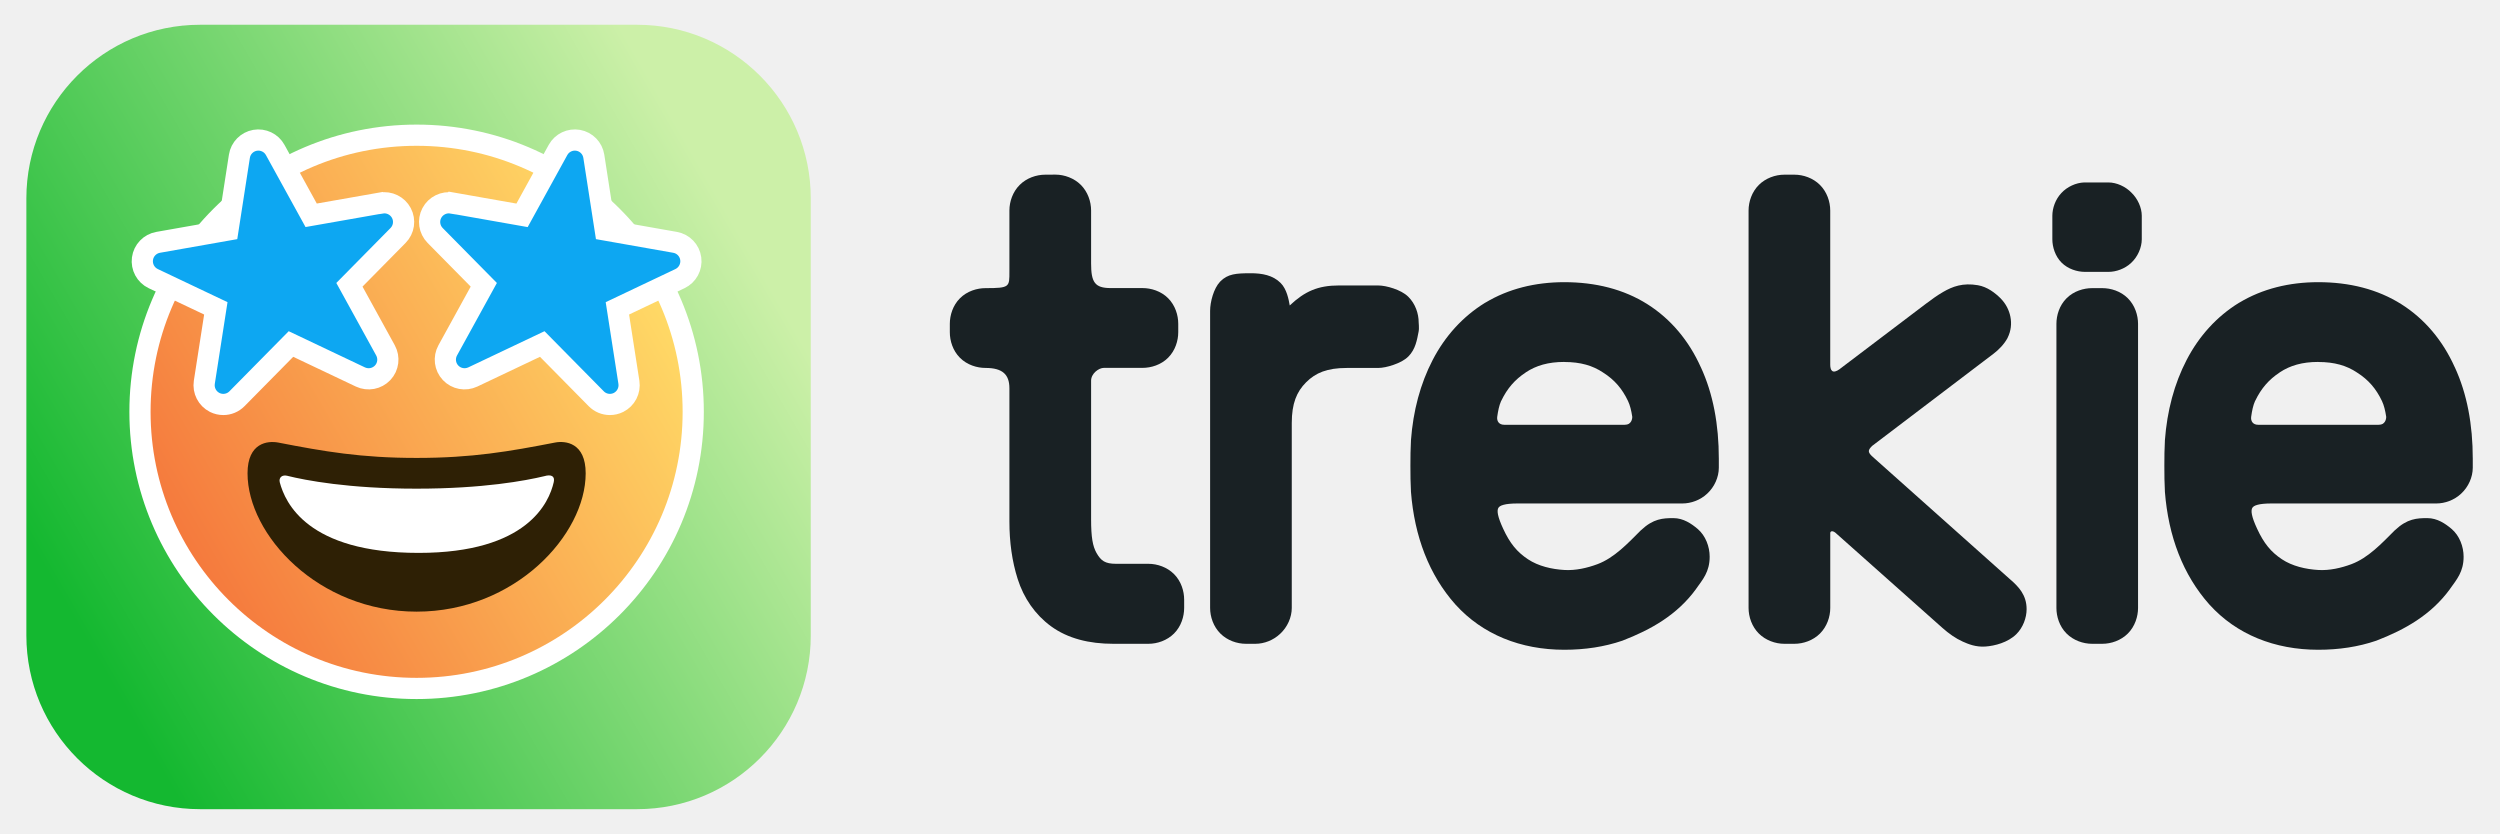
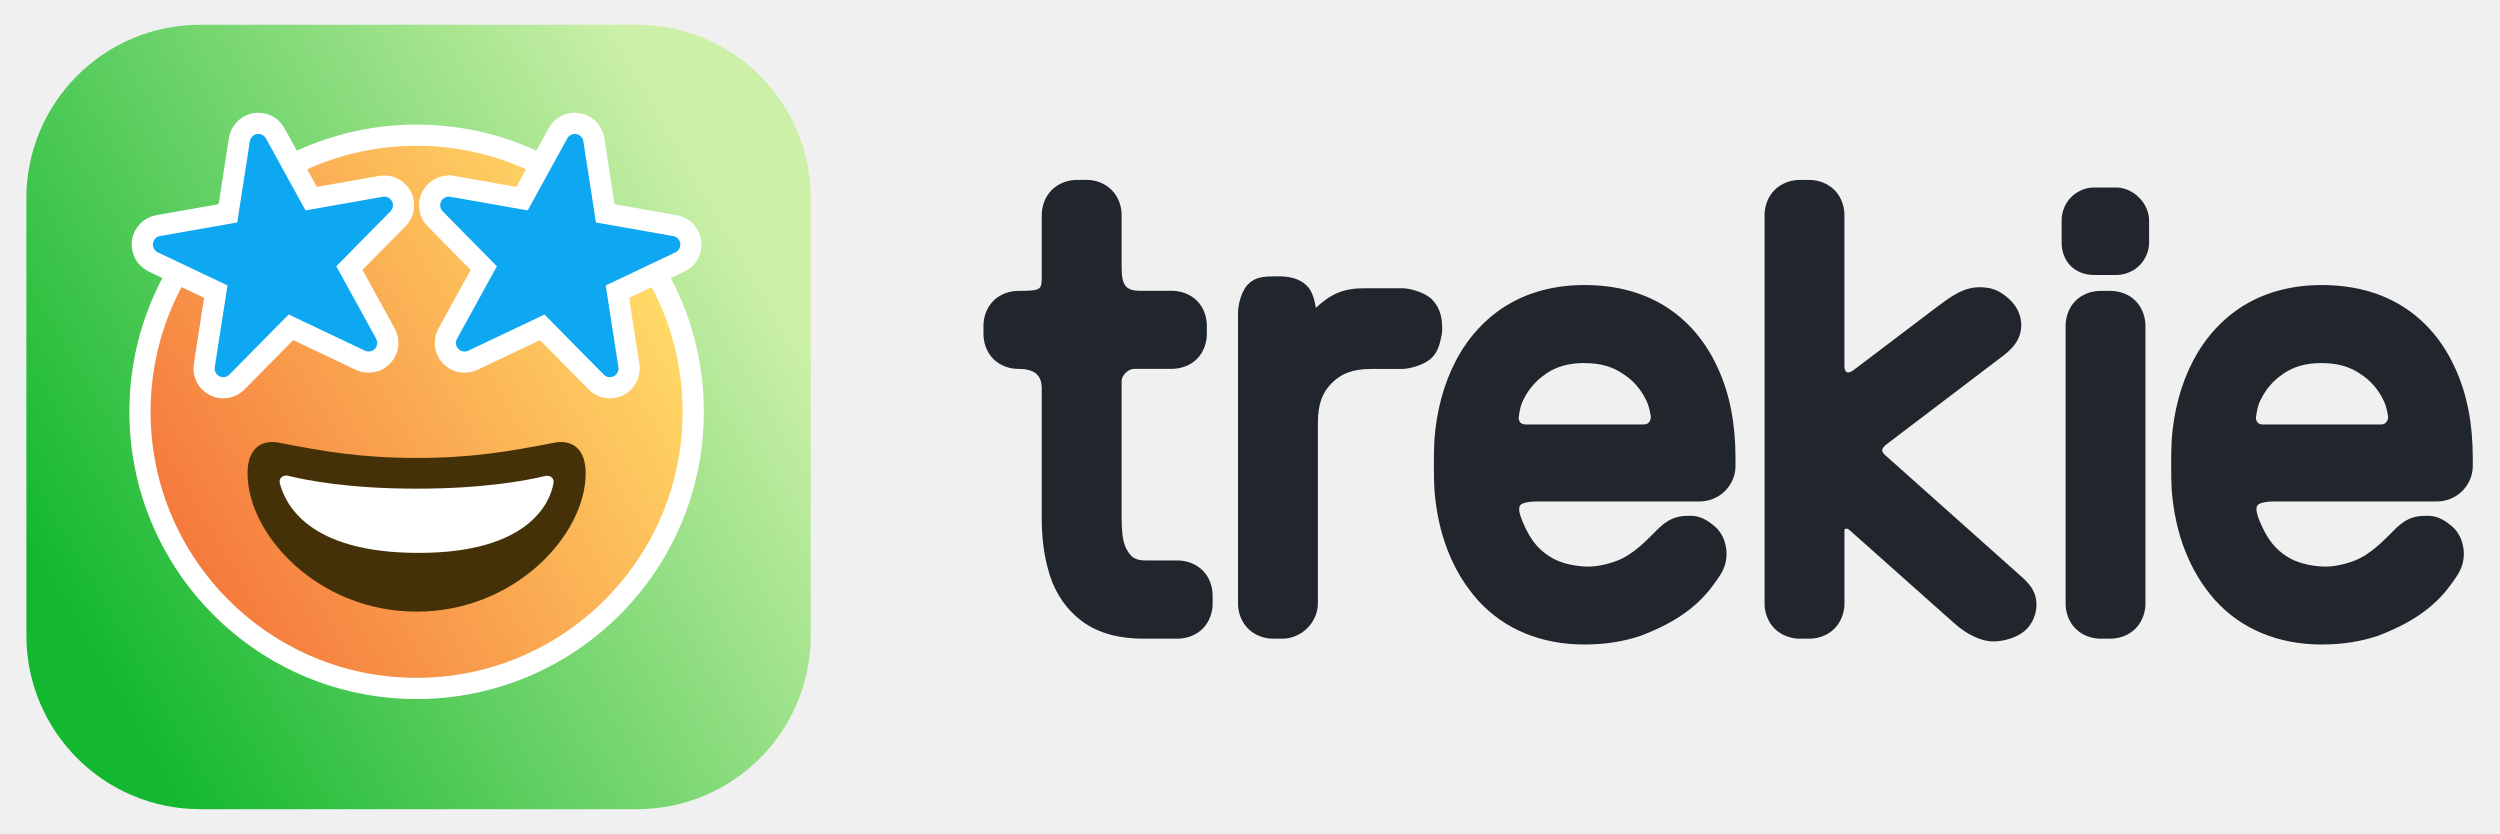
<svg xmlns="http://www.w3.org/2000/svg" xmlns:xlink="http://www.w3.org/1999/xlink" width="300" height="100" viewBox="0 0 79.375 26.458" version="1.1" id="svg5">
  <defs id="defs2">
    <rect x="223.755" y="162.305" width="120.361" height="58.945" id="rect24570" />
    <linearGradient id="linearGradient3351">
      <stop style="stop-color:#14b830;stop-opacity:1" offset="0" id="stop3347" />
      <stop style="stop-color:#ccf0a8;stop-opacity:1" offset="1" id="stop9214" />
    </linearGradient>
    <linearGradient xlink:href="#linearGradient3351" id="linearGradient3353" x1="9.007" y1="18.864" x2="23.602" y2="10.438" gradientUnits="userSpaceOnUse" gradientTransform="matrix(1.450226,0,0,1.450226,-9.485206,-5.564269)" />
    <linearGradient xlink:href="#linearGradient15455" id="linearGradient15457" x1="11.166" y1="14.433" x2="19.085" y2="9.862" gradientUnits="userSpaceOnUse" gradientTransform="matrix(1.570055,0,0,1.570055,-11.09607,27.64107)" />
    <linearGradient id="linearGradient15455">
      <stop style="stop-color:#f57a3d;stop-opacity:1" offset="0" id="stop15451" />
      <stop style="stop-color:#ffd966;stop-opacity:1" offset="1" id="stop15453" />
    </linearGradient>
  </defs>
  <g id="layer1">
    <rect style="fill:url(#linearGradient3353);fill-opacity:1;stroke:none;stroke-width:0.383;stroke-opacity:1" id="rect16911" width="24.905" height="24.905" x="0.837" y="0.786" rx="5.515" ry="5.515" />
    <g id="g39580" transform="matrix(1.174651,0,0,1.174651,-2.218254,-42.79587)">
      <g id="g15323">
        <path fill="#ffcc4d" d="m 20.626,47.564 c 0,4.13 -3.348,7.477 -7.477,7.477 -4.13,0 -7.477,-3.348 -7.477,-7.477 0,-4.13 3.348,-7.477 7.477,-7.477 4.13,0 7.477,3.348 7.477,7.477" id="path29" style="fill:url(#linearGradient15457);fill-opacity:1;stroke:#ffffff;stroke-width:0.573;stroke-miterlimit:4;stroke-dasharray:none;stroke-opacity:1" />
-         <path fill="#664500" d="m 13.149,48.81 c -1.505,0 -2.504,-0.175 -3.739,-0.415 -0.282,-0.054 -0.831,0 -0.831,0.831 0,1.662 1.909,3.739 4.57,3.739 2.66,0 4.57,-2.077 4.57,-3.739 0,-0.831 -0.549,-0.886 -0.831,-0.831 -1.235,0.24 -2.234,0.415 -3.739,0.415 z" id="path31" style="fill:#2e2005;fill-opacity:1;stroke:none;stroke-width:0;stroke-miterlimit:4;stroke-dasharray:none" />
-         <path fill="#ffffff" d="m 9.66,49.295 c 0.478,0.118 1.641,0.346 3.488,0.346 1.8,0 2.95,-0.217 3.45,-0.337 0.189,-0.056 0.295,-0.003 0.258,0.159 -0.125,0.551 -0.711,1.914 -3.653,1.914 -3.012,0 -3.608,-1.366 -3.752,-1.905 -0.034,-0.128 0.061,-0.217 0.208,-0.178 z" id="path33" style="stroke-width:0.415" />
-         <path fill="#e95f28" d="M 12.186,41.92 10.299,42.252 9.327,40.486 c -0.107,-0.195 -0.327,-0.299 -0.545,-0.261 -0.219,0.039 -0.389,0.212 -0.423,0.432 l -0.309,1.993 -1.887,0.333 c -0.222,0.039 -0.394,0.218 -0.424,0.442 -0.03,0.224 0.088,0.442 0.292,0.539 l 1.691,0.803 -0.311,1.999 c -0.034,0.223 0.079,0.442 0.28,0.544 0.074,0.037 0.154,0.055 0.233,0.055 0.136,0 0.27,-0.053 0.37,-0.155 l 1.459,-1.479 1.877,0.891 c 0.204,0.096 0.446,0.051 0.601,-0.113 0.155,-0.164 0.185,-0.409 0.077,-0.606 l -0.975,-1.773 1.315,-1.333 c 0.159,-0.161 0.195,-0.406 0.09,-0.606 -0.106,-0.2 -0.329,-0.309 -0.55,-0.27 z m 1.926,0 1.887,0.333 0.972,-1.767 c 0.107,-0.195 0.327,-0.299 0.545,-0.261 0.219,0.039 0.389,0.212 0.423,0.432 l 0.309,1.993 1.887,0.333 c 0.223,0.039 0.394,0.218 0.424,0.442 0.03,0.224 -0.088,0.442 -0.292,0.539 l -1.691,0.803 0.311,1.999 c 0.034,0.223 -0.079,0.442 -0.28,0.544 -0.074,0.037 -0.154,0.055 -0.233,0.055 -0.136,0 -0.27,-0.053 -0.37,-0.155 l -1.459,-1.479 -1.877,0.891 c -0.204,0.096 -0.446,0.051 -0.601,-0.113 -0.155,-0.164 -0.185,-0.409 -0.077,-0.606 l 0.975,-1.773 -1.315,-1.333 c -0.159,-0.161 -0.195,-0.406 -0.09,-0.606 0.106,-0.2 0.33,-0.309 0.551,-0.27 z" id="path35" style="fill:#0da7f2;fill-opacity:1;stroke:#ffffff;stroke-width:0.573;stroke-miterlimit:4;stroke-dasharray:none;stroke-opacity:1" />
+         <path fill="#664500" d="m 13.149,48.81 c -1.505,0 -2.504,-0.175 -3.739,-0.415 -0.282,-0.054 -0.831,0 -0.831,0.831 0,1.662 1.909,3.739 4.57,3.739 2.66,0 4.57,-2.077 4.57,-3.739 0,-0.831 -0.549,-0.886 -0.831,-0.831 -1.235,0.24 -2.234,0.415 -3.739,0.415 z" id="path31" style="fill:#453108;fill-opacity:1;stroke:none;stroke-width:0;stroke-miterlimit:4;stroke-dasharray:none" />
+         <path fill="#ffffff" d="m 9.688,49.295 c 0.478,0.118 1.613,0.346 3.461,0.346 1.8,0 2.95,-0.217 3.45,-0.337 0.162,-0.044 0.274,0.05 0.25,0.189 -0.096,0.557 -0.703,1.884 -3.645,1.884 -3.012,0 -3.608,-1.341 -3.752,-1.88 -0.039,-0.146 0.099,-0.24 0.235,-0.203 z" id="path33" style="stroke-width:0.415" />
+         <path fill="#e95f28" d="M 12.186,41.469 10.299,41.802 9.327,40.035 C 9.22,39.84 9,39.736 8.782,39.774 8.563,39.813 8.393,39.987 8.359,40.206 L 8.049,42.199 6.162,42.531 c -0.222,0.039 -0.394,0.218 -0.424,0.442 -0.03,0.224 0.088,0.442 0.292,0.539 l 1.691,0.803 -0.311,1.999 c -0.034,0.223 0.079,0.442 0.28,0.544 0.074,0.037 0.154,0.055 0.233,0.055 0.136,0 0.27,-0.053 0.37,-0.155 l 1.459,-1.479 1.877,0.891 c 0.204,0.096 0.446,0.051 0.601,-0.113 0.155,-0.164 0.185,-0.409 0.077,-0.606 l -0.975,-1.773 1.315,-1.333 c 0.159,-0.161 0.195,-0.406 0.09,-0.606 -0.106,-0.2 -0.329,-0.309 -0.55,-0.27 z m 1.926,0 1.887,0.333 0.972,-1.767 c 0.107,-0.195 0.327,-0.299 0.545,-0.261 0.219,0.039 0.389,0.212 0.423,0.432 l 0.309,1.993 1.887,0.333 c 0.223,0.039 0.394,0.218 0.424,0.442 0.03,0.224 -0.088,0.442 -0.292,0.539 l -1.691,0.803 0.311,1.999 c 0.034,0.223 -0.079,0.442 -0.28,0.544 -0.074,0.037 -0.154,0.055 -0.233,0.055 -0.136,0 -0.27,-0.053 -0.37,-0.155 l -1.459,-1.479 -1.877,0.891 c -0.204,0.096 -0.446,0.051 -0.601,-0.113 -0.155,-0.164 -0.185,-0.409 -0.077,-0.606 l 0.975,-1.773 -1.315,-1.333 c -0.159,-0.161 -0.195,-0.406 -0.09,-0.606 0.106,-0.2 0.33,-0.309 0.551,-0.27 z" id="path35" style="fill:#0da7f2;fill-opacity:1;stroke:#ffffff;stroke-width:0.573;stroke-miterlimit:4;stroke-dasharray:none;stroke-opacity:1" />
      </g>
    </g>
-     <g aria-label="trekie" id="text10316" style="font-size:10.583px;line-height:1.25;stroke-width:0.265" transform="matrix(1.002584,0,0,1.002584,-0.5975274,-26.17181)">
+     <g aria-label="trekie" id="text10316" style="font-size:10.583px;line-height:1.25;stroke-width:0.265" transform="matrix(0.9804276,0,0,0.9804276,1.150646,-25.30423)">
      <g aria-label="trekie" id="text20552" style="font-family:Rubik;-inkscape-font-specification:Rubik;stroke-width:0.07" />
      <text xml:space="preserve" transform="scale(0.2645833)" id="text24568" style="font-size:40px;line-height:1.25;font-family:Rubik;-inkscape-font-specification:Rubik;white-space:pre;shape-inside:url(#rect24570)" />
-       <path id="path1472" style="font-weight:300;-inkscape-font-specification:'Rubik Light';fill:#192124;fill-opacity:1;stroke-width:0.073" d="m 50.135,35.04 c -0.923,0 -1.771,0.211 -2.497,0.647 0.004,-0.002 -1.44e-4,-10e-4 -0.01,0.004 a 0.133,0.133 0 0 0 -0.006,0.004 c -0.703,0.434 -1.263,1.051 -1.656,1.809 -0.39,0.751 -0.619,1.609 -0.688,2.548 a 0.133,0.133 0 0 0 0,0.01 c -2e-6,0.001 -2e-6,0.002 0,0.004 -0.014,0.221 -0.017,0.532 -0.017,0.795 0,0.263 0.003,0.575 0.017,0.796 -1.3e-5,0.003 -10e-6,0.003 0,0.006 7.5e-5,0.001 -6.7e-5,0.003 0,0.004 a 0.133,0.133 0 0 0 0,0.006 c 0.11,1.418 0.575,2.639 1.409,3.575 a 0.133,0.133 0 0 0 0.004,0.004 c 0.855,0.945 2.064,1.429 3.444,1.429 0.66,0 1.271,-0.094 1.834,-0.286 a 0.133,0.133 0 0 0 0.006,-0.002 c 0.903,-0.349 1.731,-0.813 2.331,-1.635 a 0.133,0.133 0 0 0 0,-5.04e-4 0.133,0.133 0 0 0 0,-5.04e-4 0.133,0.133 0 0 0 0,-5.04e-4 0.133,0.133 0 0 0 0,-5.04e-4 c 0.211,-0.298 0.432,-0.541 0.432,-1.022 0,-0.319 -0.129,-0.666 -0.381,-0.88 -0.194,-0.164 -0.45,-0.342 -0.769,-0.342 -0.33,0 -0.634,0.016 -1.02,0.379 a 0.133,0.133 0 0 0 -0.004,0.002 c -0.432,0.433 -0.847,0.876 -1.376,1.076 -0.337,0.126 -0.698,0.205 -1.044,0.186 -0.409,-0.023 -0.833,-0.123 -1.16,-0.34 -0.347,-0.231 -0.571,-0.502 -0.786,-0.968 -0.086,-0.185 -0.14,-0.334 -0.163,-0.445 -0.022,-0.11 -0.011,-0.173 0.01,-0.211 0.022,-0.038 0.064,-0.073 0.164,-0.1 0.1,-0.028 0.25,-0.043 0.448,-0.043 h 5.22 c 0.267,0 0.565,-0.105 0.783,-0.311 0.229,-0.211 0.368,-0.522 0.368,-0.82 V 40.633 c 0,-1.083 -0.18,-2.058 -0.57,-2.901 l -0.002,-0.002 c -0.377,-0.84 -0.95,-1.525 -1.689,-1.992 -0.748,-0.473 -1.642,-0.698 -2.63,-0.698 z m 0,2.528 c 0.517,0 0.9,0.114 1.227,0.333 a 0.133,0.133 0 0 0 0.002,0.002 c 0.011,0.007 0.011,0.008 0.006,0.004 a 0.133,0.133 0 0 0 0.004,0.002 c 0.345,0.22 0.591,0.5 0.778,0.894 0.065,0.137 0.104,0.303 0.132,0.483 a 0.133,0.133 0 0 0 0.002,0.015 c 0.003,0.01 -8.41e-4,0.095 -0.038,0.153 -0.038,0.059 -0.088,0.102 -0.199,0.102 h -3.819 c -0.162,0 -0.237,-0.113 -0.22,-0.251 0.026,-0.188 0.061,-0.361 0.124,-0.503 a 0.133,0.133 0 0 0 0.004,-0.004 c 0.189,-0.395 0.435,-0.674 0.767,-0.893 a 0.133,0.133 0 0 0 0.012,-0.01 c 0.326,-0.215 0.707,-0.329 1.22,-0.329 z" />
-       <path style="font-weight:300;-inkscape-font-specification:'Rubik Light';fill:#192124;fill-opacity:1;stroke-width:0.073" d="m 66.85,35.229 c -0.27,0 -0.583,0.094 -0.81,0.321 -0.227,0.227 -0.321,0.54 -0.321,0.81 v 8.997 c 0,0.27 0.094,0.583 0.321,0.81 0.219,0.219 0.527,0.325 0.81,0.325 h 0.321 c 0.283,0 0.591,-0.106 0.81,-0.325 0.226,-0.226 0.323,-0.539 0.323,-0.81 v -8.997 c 0,-0.27 -0.096,-0.583 -0.323,-0.81 -0.227,-0.227 -0.54,-0.321 -0.81,-0.321 z" id="path1470" />
-       <path style="font-weight:300;-inkscape-font-specification:'Rubik Light';fill:#192124;fill-opacity:1;stroke-width:0.073" d="m 40.192,34.757 c -0.435,0.002 -0.717,0.014 -0.959,0.268 -0.204,0.216 -0.315,0.645 -0.315,0.923 v 9.409 c 0,0.283 0.106,0.591 0.325,0.81 0.219,0.219 0.527,0.325 0.81,0.325 h 0.3 c 0.278,0 0.569,-0.113 0.784,-0.317 0.228,-0.21 0.367,-0.52 0.367,-0.817 v -5.858 c 0,-0.619 0.155,-0.99 0.454,-1.289 0.301,-0.301 0.666,-0.454 1.285,-0.454 h 0.989 c 0.143,0 0.319,-0.037 0.495,-0.099 0.176,-0.061 0.349,-0.144 0.471,-0.267 0.226,-0.226 0.274,-0.534 0.323,-0.785 0.013,-0.068 0.01,-0.136 0.008,-0.195 -0.002,-0.053 -0.005,-0.086 -0.006,-0.095 0,-0.283 -0.106,-0.591 -0.325,-0.81 -0.123,-0.123 -0.296,-0.206 -0.471,-0.267 -0.176,-0.06 -0.353,-0.095 -0.495,-0.095 h -1.233 c -0.668,0 -1.084,0.187 -1.56,0.634 -10e-4,-0.006 -10e-4,-0.007 -0.002,-0.014 -0.03,-0.173 -0.091,-0.505 -0.286,-0.699 -0.244,-0.244 -0.584,-0.31 -0.961,-0.308 z" id="path1464" />
-       <path style="font-weight:300;-inkscape-font-specification:'Rubik Light';fill:#192124;fill-opacity:1;stroke-width:0.073" d="m 66.598,31.882 c -0.257,0.008 -0.54,0.136 -0.723,0.336 -0.19,0.201 -0.285,0.481 -0.285,0.719 v 0.744 c 3e-6,0.246 0.09,0.538 0.292,0.74 0.202,0.202 0.495,0.293 0.741,0.293 h 0.744 c 0.239,2e-6 0.517,-0.095 0.719,-0.285 0.206,-0.189 0.336,-0.484 0.336,-0.748 v -0.744 c 0,-0.257 -0.129,-0.54 -0.325,-0.73 -0.19,-0.197 -0.473,-0.325 -0.73,-0.325 h -0.744 c -0.008,0 -0.016,-2.52e-4 -0.025,0 z" id="path1462" />
-       <path style="font-weight:300;-inkscape-font-specification:'Rubik Light';fill:#192124;fill-opacity:1;stroke-width:0.073" d="m 57.101,31.636 c -0.285,-5.3e-5 -0.593,0.112 -0.806,0.325 -0.219,0.219 -0.325,0.527 -0.325,0.81 v 12.586 c -3e-6,0.283 0.106,0.591 0.325,0.81 0.213,0.213 0.521,0.325 0.806,0.325 h 0.321 c 0.283,0 0.591,-0.106 0.81,-0.325 0.219,-0.219 0.325,-0.527 0.325,-0.81 v -2.37 c 0,-0.079 0.096,-0.084 0.195,0.016 l 3.357,2.986 c 0.204,0.182 0.426,0.336 0.638,0.431 0.184,0.083 0.42,0.18 0.723,0.159 0.296,-0.021 0.712,-0.127 0.98,-0.392 0.21,-0.208 0.325,-0.516 0.325,-0.792 8e-6,-0.459 -0.265,-0.71 -0.476,-0.905 -0.004,-0.003 -0.008,-0.005 -0.012,-0.008 l -0.002,-0.002 -4.413,-3.935 c -0.13,-0.13 -0.121,-0.187 0.01,-0.319 l 3.848,-2.922 c 0.158,-0.12 0.334,-0.296 0.444,-0.501 v -5.15e-4 -5.15e-4 -5.15e-4 -5.16e-4 -5.15e-4 -5.15e-4 -5.17e-4 -5.14e-4 c 0.217,-0.431 0.088,-0.927 -0.211,-1.233 v -5.16e-4 -5.15e-4 -5.15e-4 -5.17e-4 c -0.187,-0.187 -0.434,-0.376 -0.73,-0.427 -0.479,-0.083 -0.803,0.041 -1.098,0.211 -0.199,0.115 -0.384,0.251 -0.522,0.357 v -0.002 l -2.752,2.085 c -5e-6,6.73e-4 -5e-6,0.001 0,0.002 -0.243,0.177 -0.305,0.033 -0.305,-0.139 v -4.88 c 0,-0.283 -0.106,-0.591 -0.325,-0.81 -0.219,-0.219 -0.527,-0.325 -0.81,-0.325 z" id="path1460" />
-       <path style="font-weight:300;-inkscape-font-specification:'Rubik Light';fill:#192124;fill-opacity:1;stroke-width:0.073" d="m 33.697,31.636 c -0.283,0 -0.591,0.106 -0.81,0.325 -0.219,0.219 -0.325,0.527 -0.325,0.81 v 1.928 c 0,0.491 0.017,0.53 -0.756,0.53 -0.27,0 -0.583,0.094 -0.81,0.321 -0.227,0.227 -0.321,0.54 -0.321,0.81 v 0.265 c 0,0.27 0.094,0.583 0.321,0.81 0.227,0.227 0.54,0.321 0.81,0.321 0.54,0 0.756,0.21 0.756,0.644 v 4.218 c 0,0.653 0.084,1.26 0.261,1.819 0.192,0.607 0.553,1.131 1.054,1.498 0.535,0.392 1.215,0.557 1.973,0.557 h 1.115 c 0.283,0 0.591,-0.106 0.81,-0.325 0.227,-0.227 0.321,-0.54 0.321,-0.81 v -0.263 c 3e-6,-0.27 -0.094,-0.583 -0.321,-0.81 -0.219,-0.219 -0.528,-0.325 -0.81,-0.325 h -1.022 c -0.354,0 -0.481,-0.097 -0.623,-0.344 -0.121,-0.219 -0.171,-0.492 -0.171,-1.075 v -4.379 c 0,-0.231 0.245,-0.407 0.405,-0.407 h 1.224 c 0.27,0 0.583,-0.094 0.81,-0.321 0.227,-0.227 0.321,-0.54 0.321,-0.81 v -0.265 c 0,-0.27 -0.094,-0.583 -0.321,-0.81 -0.227,-0.227 -0.54,-0.321 -0.81,-0.321 H 35.772 c -0.509,0 -0.623,-0.186 -0.623,-0.785 v -1.673 c 0,-0.283 -0.106,-0.591 -0.325,-0.81 -0.213,-0.213 -0.521,-0.325 -0.806,-0.325 z" id="path39665" />
-       <path id="path1992" style="font-weight:300;-inkscape-font-specification:'Rubik Light';fill:#192124;fill-opacity:1;stroke-width:0.073" d="m 74.011,35.04 c -0.923,0 -1.771,0.211 -2.497,0.647 0.004,-0.002 -1.43e-4,-10e-4 -0.01,0.004 a 0.133,0.133 0 0 0 -0.006,0.004 c -0.703,0.434 -1.263,1.051 -1.656,1.809 -0.39,0.751 -0.619,1.609 -0.688,2.548 a 0.133,0.133 0 0 0 0,0.01 c -3e-6,0.001 -3e-6,0.002 0,0.004 -0.014,0.221 -0.017,0.532 -0.017,0.795 0,0.263 0.003,0.575 0.017,0.796 -1.4e-5,0.003 -1.2e-5,0.003 0,0.006 7.4e-5,0.001 -6.8e-5,0.003 0,0.004 a 0.133,0.133 0 0 0 0,0.006 c 0.11,1.418 0.575,2.639 1.409,3.575 a 0.133,0.133 0 0 0 0.004,0.004 c 0.855,0.945 2.064,1.429 3.444,1.429 0.66,0 1.271,-0.094 1.834,-0.286 a 0.133,0.133 0 0 0 0.006,-0.002 c 0.903,-0.349 1.731,-0.813 2.331,-1.635 a 0.133,0.133 0 0 0 0,-5.04e-4 0.133,0.133 0 0 0 0,-5.04e-4 0.133,0.133 0 0 0 0,-5.04e-4 0.133,0.133 0 0 0 0,-5.04e-4 c 0.211,-0.298 0.432,-0.541 0.432,-1.022 0,-0.319 -0.129,-0.666 -0.381,-0.88 -0.194,-0.164 -0.45,-0.342 -0.769,-0.342 -0.33,0 -0.634,0.016 -1.02,0.379 a 0.133,0.133 0 0 0 -0.004,0.002 c -0.432,0.433 -0.847,0.876 -1.376,1.076 -0.337,0.126 -0.698,0.205 -1.044,0.186 -0.409,-0.023 -0.833,-0.123 -1.16,-0.34 -0.347,-0.231 -0.571,-0.502 -0.786,-0.968 -0.086,-0.185 -0.141,-0.334 -0.163,-0.445 -0.022,-0.11 -0.011,-0.173 0.01,-0.211 0.022,-0.038 0.064,-0.073 0.164,-0.1 0.1,-0.028 0.25,-0.043 0.448,-0.043 h 5.22 c 0.267,0 0.565,-0.105 0.783,-0.311 0.229,-0.211 0.368,-0.522 0.368,-0.82 V 40.633 c 0,-1.083 -0.18,-2.058 -0.57,-2.901 l -0.002,-0.002 c -0.377,-0.84 -0.95,-1.525 -1.689,-1.992 -0.748,-0.473 -1.642,-0.698 -2.63,-0.698 z m 0,2.528 c 0.517,0 0.9,0.114 1.227,0.333 a 0.133,0.133 0 0 0 0.002,0.002 c 0.011,0.007 0.011,0.008 0.006,0.004 a 0.133,0.133 0 0 0 0.004,0.002 c 0.345,0.22 0.591,0.5 0.778,0.894 0.065,0.137 0.104,0.303 0.132,0.483 a 0.133,0.133 0 0 0 0.002,0.015 c 0.003,0.01 -8.41e-4,0.095 -0.038,0.153 -0.038,0.059 -0.088,0.102 -0.199,0.102 h -3.819 c -0.162,0 -0.237,-0.113 -0.22,-0.251 0.026,-0.188 0.061,-0.361 0.124,-0.503 a 0.133,0.133 0 0 0 0.004,-0.004 c 0.189,-0.395 0.435,-0.674 0.767,-0.893 a 0.133,0.133 0 0 0 0.012,-0.01 c 0.326,-0.215 0.707,-0.329 1.22,-0.329 z" />
+       <path id="path1472" style="font-weight:300;-inkscape-font-specification:'Rubik Light';fill:#21262c;fill-opacity:1;stroke-width:0.073" d="m 50.135,35.04 c -0.923,0 -1.771,0.211 -2.497,0.647 0.004,-0.002 -1.44e-4,-10e-4 -0.01,0.004 a 0.133,0.133 0 0 0 -0.006,0.004 c -0.703,0.434 -1.263,1.051 -1.656,1.809 -0.39,0.751 -0.619,1.609 -0.688,2.548 a 0.133,0.133 0 0 0 0,0.01 c -2e-6,0.001 -2e-6,0.002 0,0.004 -0.014,0.221 -0.017,0.532 -0.017,0.795 0,0.263 0.003,0.575 0.017,0.796 -1.3e-5,0.003 -10e-6,0.003 0,0.006 7.5e-5,0.001 -6.7e-5,0.003 0,0.004 a 0.133,0.133 0 0 0 0,0.006 c 0.11,1.418 0.575,2.639 1.409,3.575 a 0.133,0.133 0 0 0 0.004,0.004 c 0.855,0.945 2.064,1.429 3.444,1.429 0.66,0 1.271,-0.094 1.834,-0.286 a 0.133,0.133 0 0 0 0.006,-0.002 c 0.903,-0.349 1.731,-0.813 2.331,-1.635 a 0.133,0.133 0 0 0 0,-5.04e-4 0.133,0.133 0 0 0 0,-5.04e-4 0.133,0.133 0 0 0 0,-5.04e-4 0.133,0.133 0 0 0 0,-5.04e-4 c 0.211,-0.298 0.432,-0.541 0.432,-1.022 0,-0.319 -0.129,-0.666 -0.381,-0.88 -0.194,-0.164 -0.45,-0.342 -0.769,-0.342 -0.33,0 -0.634,0.016 -1.02,0.379 a 0.133,0.133 0 0 0 -0.004,0.002 c -0.432,0.433 -0.847,0.876 -1.376,1.076 -0.337,0.126 -0.698,0.205 -1.044,0.186 -0.409,-0.023 -0.833,-0.123 -1.16,-0.34 -0.347,-0.231 -0.571,-0.502 -0.786,-0.968 -0.086,-0.185 -0.14,-0.334 -0.163,-0.445 -0.022,-0.11 -0.011,-0.173 0.01,-0.211 0.022,-0.038 0.064,-0.073 0.164,-0.1 0.1,-0.028 0.25,-0.043 0.448,-0.043 h 5.22 c 0.267,0 0.565,-0.105 0.783,-0.311 0.229,-0.211 0.368,-0.522 0.368,-0.82 V 40.633 c 0,-1.083 -0.18,-2.058 -0.57,-2.901 l -0.002,-0.002 c -0.377,-0.84 -0.95,-1.525 -1.689,-1.992 -0.748,-0.473 -1.642,-0.698 -2.63,-0.698 z m 0,2.528 c 0.517,0 0.9,0.114 1.227,0.333 a 0.133,0.133 0 0 0 0.002,0.002 c 0.011,0.007 0.011,0.008 0.006,0.004 a 0.133,0.133 0 0 0 0.004,0.002 c 0.345,0.22 0.591,0.5 0.778,0.894 0.065,0.137 0.104,0.303 0.132,0.483 a 0.133,0.133 0 0 0 0.002,0.015 c 0.003,0.01 -8.41e-4,0.095 -0.038,0.153 -0.038,0.059 -0.088,0.102 -0.199,0.102 h -3.819 c -0.162,0 -0.237,-0.113 -0.22,-0.251 0.026,-0.188 0.061,-0.361 0.124,-0.503 a 0.133,0.133 0 0 0 0.004,-0.004 c 0.189,-0.395 0.435,-0.674 0.767,-0.893 a 0.133,0.133 0 0 0 0.012,-0.01 c 0.326,-0.215 0.707,-0.329 1.22,-0.329 z" />
+       <path style="font-weight:300;-inkscape-font-specification:'Rubik Light';fill:#21262c;fill-opacity:1;stroke-width:0.073" d="m 66.85,35.229 c -0.27,0 -0.583,0.094 -0.81,0.321 -0.227,0.227 -0.321,0.54 -0.321,0.81 v 8.997 c 0,0.27 0.094,0.583 0.321,0.81 0.219,0.219 0.527,0.325 0.81,0.325 h 0.321 c 0.283,0 0.591,-0.106 0.81,-0.325 0.226,-0.226 0.323,-0.539 0.323,-0.81 v -8.997 c 0,-0.27 -0.096,-0.583 -0.323,-0.81 -0.227,-0.227 -0.54,-0.321 -0.81,-0.321 z" id="path1470" />
+       <path style="font-weight:300;-inkscape-font-specification:'Rubik Light';fill:#21262c;fill-opacity:1;stroke-width:0.073" d="m 40.192,34.757 c -0.435,0.002 -0.717,0.014 -0.959,0.268 -0.204,0.216 -0.315,0.645 -0.315,0.923 v 9.409 c 0,0.283 0.106,0.591 0.325,0.81 0.219,0.219 0.527,0.325 0.81,0.325 h 0.3 c 0.278,0 0.569,-0.113 0.784,-0.317 0.228,-0.21 0.367,-0.52 0.367,-0.817 v -5.858 c 0,-0.619 0.155,-0.99 0.454,-1.289 0.301,-0.301 0.666,-0.454 1.285,-0.454 h 0.989 c 0.143,0 0.319,-0.037 0.495,-0.099 0.176,-0.061 0.349,-0.144 0.471,-0.267 0.226,-0.226 0.274,-0.534 0.323,-0.785 0.013,-0.068 0.01,-0.136 0.008,-0.195 -0.002,-0.053 -0.005,-0.086 -0.006,-0.095 0,-0.283 -0.106,-0.591 -0.325,-0.81 -0.123,-0.123 -0.296,-0.206 -0.471,-0.267 -0.176,-0.06 -0.353,-0.095 -0.495,-0.095 h -1.233 c -0.668,0 -1.084,0.187 -1.56,0.634 -10e-4,-0.006 -10e-4,-0.007 -0.002,-0.014 -0.03,-0.173 -0.091,-0.505 -0.286,-0.699 -0.244,-0.244 -0.584,-0.31 -0.961,-0.308 z" id="path1464" />
+       <path style="font-weight:300;-inkscape-font-specification:'Rubik Light';fill:#21262c;fill-opacity:1;stroke-width:0.073" d="m 66.598,31.882 c -0.257,0.008 -0.54,0.136 -0.723,0.336 -0.19,0.201 -0.285,0.481 -0.285,0.719 v 0.744 c 3e-6,0.246 0.09,0.538 0.292,0.74 0.202,0.202 0.495,0.293 0.741,0.293 h 0.744 c 0.239,2e-6 0.517,-0.095 0.719,-0.285 0.206,-0.189 0.336,-0.484 0.336,-0.748 v -0.744 c 0,-0.257 -0.129,-0.54 -0.325,-0.73 -0.19,-0.197 -0.473,-0.325 -0.73,-0.325 h -0.744 c -0.008,0 -0.016,-2.52e-4 -0.025,0 z" id="path1462" />
+       <path style="font-weight:300;-inkscape-font-specification:'Rubik Light';fill:#21262c;fill-opacity:1;stroke-width:0.073" d="m 57.101,31.636 c -0.285,-5.3e-5 -0.593,0.112 -0.806,0.325 -0.219,0.219 -0.325,0.527 -0.325,0.81 v 12.586 c -3e-6,0.283 0.106,0.591 0.325,0.81 0.213,0.213 0.521,0.325 0.806,0.325 h 0.321 c 0.283,0 0.591,-0.106 0.81,-0.325 0.219,-0.219 0.325,-0.527 0.325,-0.81 v -2.37 c 0,-0.079 0.096,-0.084 0.195,0.016 l 3.357,2.986 c 0.204,0.182 0.426,0.336 0.638,0.431 0.184,0.083 0.42,0.18 0.723,0.159 0.296,-0.021 0.712,-0.127 0.98,-0.392 0.21,-0.208 0.325,-0.516 0.325,-0.792 8e-6,-0.459 -0.265,-0.71 -0.476,-0.905 -0.004,-0.003 -0.008,-0.005 -0.012,-0.008 l -0.002,-0.002 -4.413,-3.935 c -0.13,-0.13 -0.121,-0.187 0.01,-0.319 l 3.848,-2.922 c 0.158,-0.12 0.334,-0.296 0.444,-0.501 v -5.15e-4 -5.15e-4 -5.15e-4 -5.16e-4 -5.15e-4 -5.15e-4 -5.17e-4 -5.14e-4 c 0.217,-0.431 0.088,-0.927 -0.211,-1.233 v -5.16e-4 -5.15e-4 -5.15e-4 -5.17e-4 c -0.187,-0.187 -0.434,-0.376 -0.73,-0.427 -0.479,-0.083 -0.803,0.041 -1.098,0.211 -0.199,0.115 -0.384,0.251 -0.522,0.357 v -0.002 l -2.752,2.085 c -5e-6,6.73e-4 -5e-6,0.001 0,0.002 -0.243,0.177 -0.305,0.033 -0.305,-0.139 v -4.88 c 0,-0.283 -0.106,-0.591 -0.325,-0.81 -0.219,-0.219 -0.527,-0.325 -0.81,-0.325 z" id="path1460" />
+       <path style="font-weight:300;-inkscape-font-specification:'Rubik Light';fill:#21262c;fill-opacity:1;stroke-width:0.073" d="m 33.697,31.636 c -0.283,0 -0.591,0.106 -0.81,0.325 -0.219,0.219 -0.325,0.527 -0.325,0.81 v 1.928 c 0,0.491 0.017,0.53 -0.756,0.53 -0.27,0 -0.583,0.094 -0.81,0.321 -0.227,0.227 -0.321,0.54 -0.321,0.81 v 0.265 c 0,0.27 0.094,0.583 0.321,0.81 0.227,0.227 0.54,0.321 0.81,0.321 0.54,0 0.756,0.21 0.756,0.644 v 4.218 c 0,0.653 0.084,1.26 0.261,1.819 0.192,0.607 0.553,1.131 1.054,1.498 0.535,0.392 1.215,0.557 1.973,0.557 h 1.115 c 0.283,0 0.591,-0.106 0.81,-0.325 0.227,-0.227 0.321,-0.54 0.321,-0.81 v -0.263 c 3e-6,-0.27 -0.094,-0.583 -0.321,-0.81 -0.219,-0.219 -0.528,-0.325 -0.81,-0.325 h -1.022 c -0.354,0 -0.481,-0.097 -0.623,-0.344 -0.121,-0.219 -0.171,-0.492 -0.171,-1.075 v -4.379 c 0,-0.231 0.245,-0.407 0.405,-0.407 h 1.224 c 0.27,0 0.583,-0.094 0.81,-0.321 0.227,-0.227 0.321,-0.54 0.321,-0.81 v -0.265 c 0,-0.27 -0.094,-0.583 -0.321,-0.81 -0.227,-0.227 -0.54,-0.321 -0.81,-0.321 H 35.772 c -0.509,0 -0.623,-0.186 -0.623,-0.785 v -1.673 c 0,-0.283 -0.106,-0.591 -0.325,-0.81 -0.213,-0.213 -0.521,-0.325 -0.806,-0.325 z" id="path39665" />
+       <path id="path1992" style="font-weight:300;-inkscape-font-specification:'Rubik Light';fill:#21262c;fill-opacity:1;stroke-width:0.073" d="m 74.011,35.04 c -0.923,0 -1.771,0.211 -2.497,0.647 0.004,-0.002 -1.43e-4,-10e-4 -0.01,0.004 a 0.133,0.133 0 0 0 -0.006,0.004 c -0.703,0.434 -1.263,1.051 -1.656,1.809 -0.39,0.751 -0.619,1.609 -0.688,2.548 a 0.133,0.133 0 0 0 0,0.01 c -3e-6,0.001 -3e-6,0.002 0,0.004 -0.014,0.221 -0.017,0.532 -0.017,0.795 0,0.263 0.003,0.575 0.017,0.796 -1.4e-5,0.003 -1.2e-5,0.003 0,0.006 7.4e-5,0.001 -6.8e-5,0.003 0,0.004 a 0.133,0.133 0 0 0 0,0.006 c 0.11,1.418 0.575,2.639 1.409,3.575 a 0.133,0.133 0 0 0 0.004,0.004 c 0.855,0.945 2.064,1.429 3.444,1.429 0.66,0 1.271,-0.094 1.834,-0.286 a 0.133,0.133 0 0 0 0.006,-0.002 c 0.903,-0.349 1.731,-0.813 2.331,-1.635 a 0.133,0.133 0 0 0 0,-5.04e-4 0.133,0.133 0 0 0 0,-5.04e-4 0.133,0.133 0 0 0 0,-5.04e-4 0.133,0.133 0 0 0 0,-5.04e-4 c 0.211,-0.298 0.432,-0.541 0.432,-1.022 0,-0.319 -0.129,-0.666 -0.381,-0.88 -0.194,-0.164 -0.45,-0.342 -0.769,-0.342 -0.33,0 -0.634,0.016 -1.02,0.379 a 0.133,0.133 0 0 0 -0.004,0.002 c -0.432,0.433 -0.847,0.876 -1.376,1.076 -0.337,0.126 -0.698,0.205 -1.044,0.186 -0.409,-0.023 -0.833,-0.123 -1.16,-0.34 -0.347,-0.231 -0.571,-0.502 -0.786,-0.968 -0.086,-0.185 -0.141,-0.334 -0.163,-0.445 -0.022,-0.11 -0.011,-0.173 0.01,-0.211 0.022,-0.038 0.064,-0.073 0.164,-0.1 0.1,-0.028 0.25,-0.043 0.448,-0.043 h 5.22 c 0.267,0 0.565,-0.105 0.783,-0.311 0.229,-0.211 0.368,-0.522 0.368,-0.82 V 40.633 c 0,-1.083 -0.18,-2.058 -0.57,-2.901 l -0.002,-0.002 c -0.377,-0.84 -0.95,-1.525 -1.689,-1.992 -0.748,-0.473 -1.642,-0.698 -2.63,-0.698 z m 0,2.528 c 0.517,0 0.9,0.114 1.227,0.333 a 0.133,0.133 0 0 0 0.002,0.002 c 0.011,0.007 0.011,0.008 0.006,0.004 a 0.133,0.133 0 0 0 0.004,0.002 c 0.345,0.22 0.591,0.5 0.778,0.894 0.065,0.137 0.104,0.303 0.132,0.483 a 0.133,0.133 0 0 0 0.002,0.015 c 0.003,0.01 -8.41e-4,0.095 -0.038,0.153 -0.038,0.059 -0.088,0.102 -0.199,0.102 h -3.819 c -0.162,0 -0.237,-0.113 -0.22,-0.251 0.026,-0.188 0.061,-0.361 0.124,-0.503 a 0.133,0.133 0 0 0 0.004,-0.004 c 0.189,-0.395 0.435,-0.674 0.767,-0.893 a 0.133,0.133 0 0 0 0.012,-0.01 c 0.326,-0.215 0.707,-0.329 1.22,-0.329 z" />
    </g>
  </g>
</svg>
